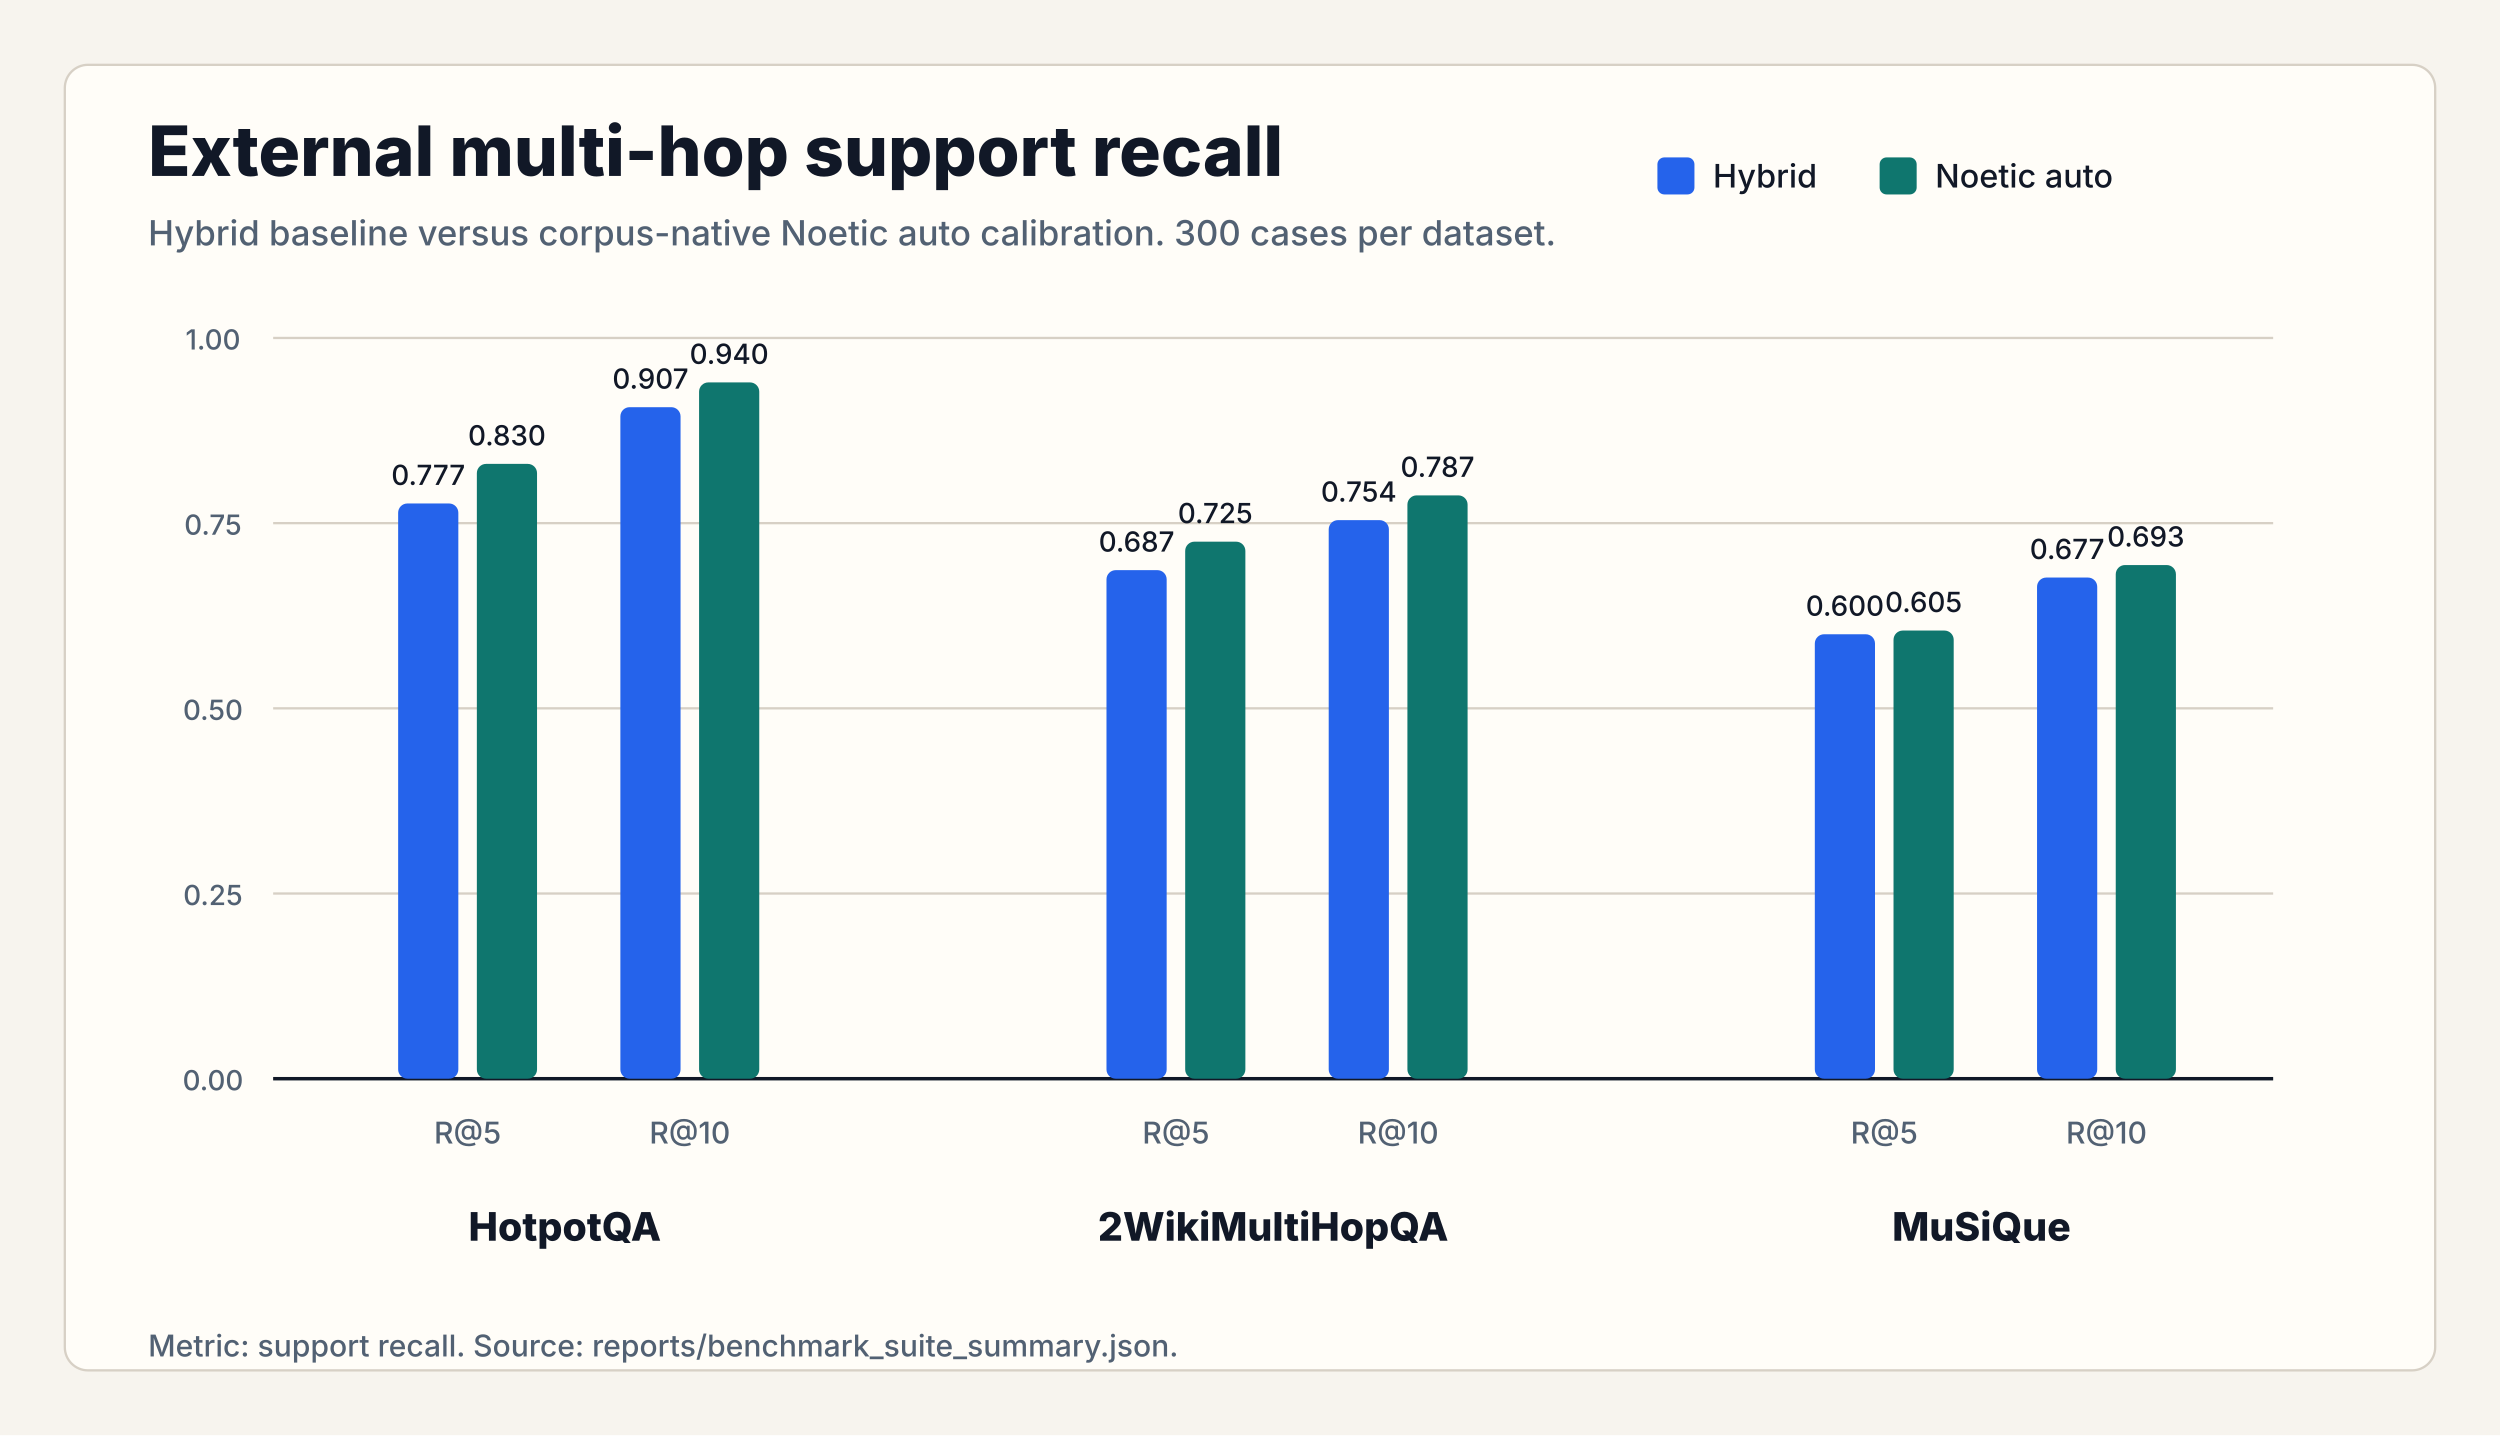
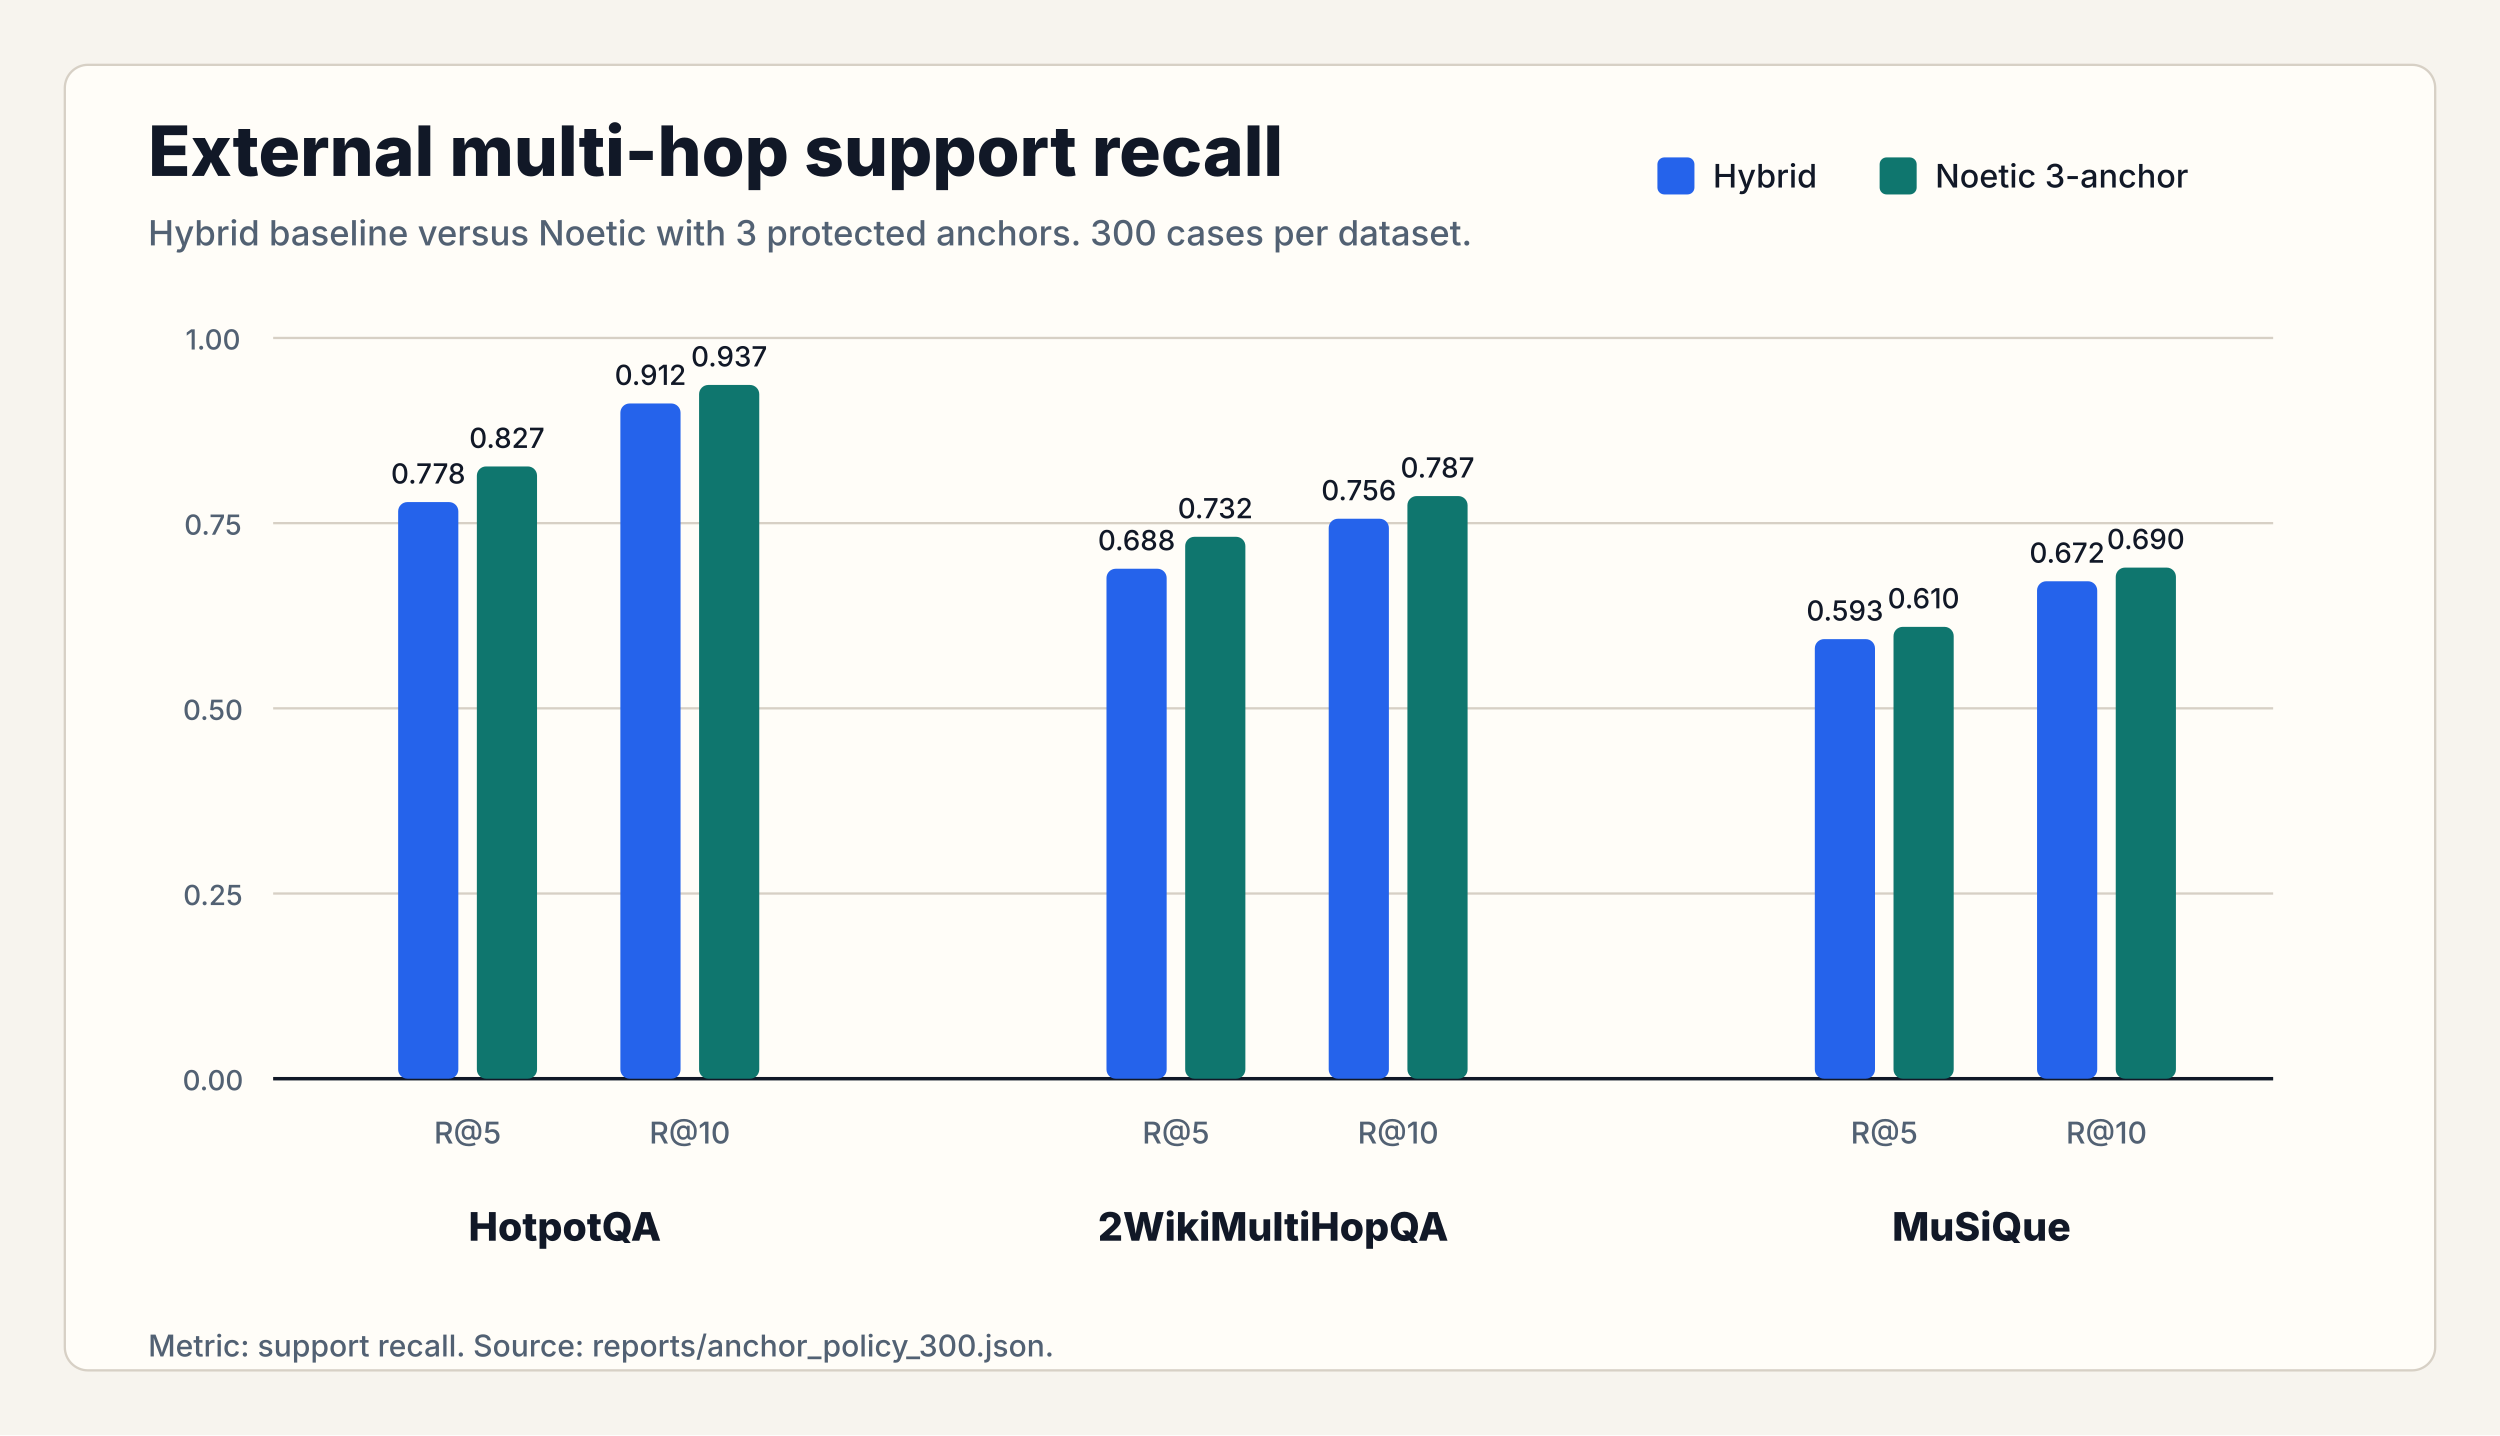
<svg xmlns="http://www.w3.org/2000/svg" width="1080" height="620" viewBox="0 0 1080 620" role="img" aria-labelledby="title desc">
  <rect width="1080" height="620" fill="#f7f4ee" />
  <rect x="28" y="28" width="1024" height="564" rx="10" fill="#fffdf8" stroke="#d7d0c5" />
  <text x="64.0" y="76.0" text-anchor="start" fill="#111827" font-family="Inter, -apple-system, BlinkMacSystemFont, Segoe UI, Arial, sans-serif" font-size="30" font-weight="800">External multi-hop support recall</text>
-   <text x="64.0" y="106.0" text-anchor="start" fill="#526173" font-family="Inter, -apple-system, BlinkMacSystemFont, Segoe UI, Arial, sans-serif" font-size="15" font-weight="500">Hybrid baseline versus corpus-native Noetic auto calibration. 300 cases per dataset.</text>
+   <text x="64.0" y="106.0" text-anchor="start" fill="#526173" font-family="Inter, -apple-system, BlinkMacSystemFont, Segoe UI, Arial, sans-serif" font-size="15" font-weight="500">Hybrid baseline versus Noetic with 3 protected anchors. 300 cases per dataset.</text>
  <line x1="118" y1="466.0" x2="982" y2="466.0" stroke="#d7d0c5" />
  <text x="92.0" y="471.0" text-anchor="middle" fill="#526173" font-family="Inter, -apple-system, BlinkMacSystemFont, Segoe UI, Arial, sans-serif" font-size="12" font-weight="500">0.00</text>
  <line x1="118" y1="386.0" x2="982" y2="386.0" stroke="#d7d0c5" />
  <text x="92.0" y="391.0" text-anchor="middle" fill="#526173" font-family="Inter, -apple-system, BlinkMacSystemFont, Segoe UI, Arial, sans-serif" font-size="12" font-weight="500">0.25</text>
  <line x1="118" y1="306.0" x2="982" y2="306.0" stroke="#d7d0c5" />
  <text x="92.0" y="311.0" text-anchor="middle" fill="#526173" font-family="Inter, -apple-system, BlinkMacSystemFont, Segoe UI, Arial, sans-serif" font-size="12" font-weight="500">0.50</text>
  <line x1="118" y1="226.0" x2="982" y2="226.0" stroke="#d7d0c5" />
  <text x="92.0" y="231.0" text-anchor="middle" fill="#526173" font-family="Inter, -apple-system, BlinkMacSystemFont, Segoe UI, Arial, sans-serif" font-size="12" font-weight="500">0.75</text>
  <line x1="118" y1="146.0" x2="982" y2="146.0" stroke="#d7d0c5" />
  <text x="92.0" y="151.0" text-anchor="middle" fill="#526173" font-family="Inter, -apple-system, BlinkMacSystemFont, Segoe UI, Arial, sans-serif" font-size="12" font-weight="500">1.00</text>
  <line x1="118" y1="466" x2="982" y2="466" stroke="#111827" stroke-width="1.5" />
  <rect x="716" y="68" width="16" height="16" rx="3" fill="#2563eb" />
  <text x="740.0" y="81.0" text-anchor="start" fill="#111827" font-family="Inter, -apple-system, BlinkMacSystemFont, Segoe UI, Arial, sans-serif" font-size="14" font-weight="500">Hybrid</text>
  <rect x="812" y="68" width="16" height="16" rx="3" fill="#0f766e" />
-   <text x="836.0" y="81.0" text-anchor="start" fill="#111827" font-family="Inter, -apple-system, BlinkMacSystemFont, Segoe UI, Arial, sans-serif" font-size="14" font-weight="500">Noetic auto</text>
-   <rect x="172.0" y="217.5" width="26" height="248.5" rx="4" fill="#2563eb" opacity="1.0" />
-   <rect x="206.0" y="200.4" width="26" height="265.6" rx="4" fill="#0f766e" opacity="1.0" />
-   <text x="185.0" y="209.5" text-anchor="middle" fill="#111827" font-family="Inter, -apple-system, BlinkMacSystemFont, Segoe UI, Arial, sans-serif" font-size="12" font-weight="500">0.777</text>
-   <text x="219.0" y="192.4" text-anchor="middle" fill="#111827" font-family="Inter, -apple-system, BlinkMacSystemFont, Segoe UI, Arial, sans-serif" font-size="12" font-weight="500">0.830</text>
+   <text x="836.0" y="81.0" text-anchor="start" fill="#111827" font-family="Inter, -apple-system, BlinkMacSystemFont, Segoe UI, Arial, sans-serif" font-size="14" font-weight="500">Noetic 3-anchor</text>
+   <rect x="172.0" y="216.9" width="26" height="249.1" rx="4" fill="#2563eb" opacity="1.0" />
+   <rect x="206.0" y="201.5" width="26" height="264.5" rx="4" fill="#0f766e" opacity="1.0" />
+   <text x="185.0" y="208.9" text-anchor="middle" fill="#111827" font-family="Inter, -apple-system, BlinkMacSystemFont, Segoe UI, Arial, sans-serif" font-size="12" font-weight="500">0.778</text>
+   <text x="219.0" y="193.5" text-anchor="middle" fill="#111827" font-family="Inter, -apple-system, BlinkMacSystemFont, Segoe UI, Arial, sans-serif" font-size="12" font-weight="500">0.827</text>
  <text x="202.0" y="494.0" text-anchor="middle" fill="#526173" font-family="Inter, -apple-system, BlinkMacSystemFont, Segoe UI, Arial, sans-serif" font-size="13" font-weight="500">R@5</text>
-   <rect x="268.0" y="175.9" width="26" height="290.1" rx="4" fill="#2563eb" opacity="1.0" />
-   <rect x="302.0" y="165.2" width="26" height="300.8" rx="4" fill="#0f766e" opacity="1.0" />
-   <text x="281.0" y="167.9" text-anchor="middle" fill="#111827" font-family="Inter, -apple-system, BlinkMacSystemFont, Segoe UI, Arial, sans-serif" font-size="12" font-weight="500">0.907</text>
-   <text x="315.0" y="157.2" text-anchor="middle" fill="#111827" font-family="Inter, -apple-system, BlinkMacSystemFont, Segoe UI, Arial, sans-serif" font-size="12" font-weight="500">0.940</text>
+   <rect x="268.0" y="174.3" width="26" height="291.7" rx="4" fill="#2563eb" opacity="1.0" />
+   <rect x="302.0" y="166.3" width="26" height="299.7" rx="4" fill="#0f766e" opacity="1.0" />
+   <text x="281.0" y="166.3" text-anchor="middle" fill="#111827" font-family="Inter, -apple-system, BlinkMacSystemFont, Segoe UI, Arial, sans-serif" font-size="12" font-weight="500">0.912</text>
+   <text x="315.0" y="158.3" text-anchor="middle" fill="#111827" font-family="Inter, -apple-system, BlinkMacSystemFont, Segoe UI, Arial, sans-serif" font-size="12" font-weight="500">0.937</text>
  <text x="298.0" y="494.0" text-anchor="middle" fill="#526173" font-family="Inter, -apple-system, BlinkMacSystemFont, Segoe UI, Arial, sans-serif" font-size="13" font-weight="500">R@10</text>
  <text x="244.0" y="536.0" text-anchor="middle" fill="#111827" font-family="Inter, -apple-system, BlinkMacSystemFont, Segoe UI, Arial, sans-serif" font-size="17" font-weight="800">HotpotQA</text>
-   <rect x="478.0" y="246.3" width="26" height="219.7" rx="4" fill="#2563eb" opacity="1.0" />
-   <rect x="512.0" y="234.0" width="26" height="232.0" rx="4" fill="#0f766e" opacity="1.0" />
-   <text x="491.0" y="238.3" text-anchor="middle" fill="#111827" font-family="Inter, -apple-system, BlinkMacSystemFont, Segoe UI, Arial, sans-serif" font-size="12" font-weight="500">0.687</text>
-   <text x="525.0" y="226.0" text-anchor="middle" fill="#111827" font-family="Inter, -apple-system, BlinkMacSystemFont, Segoe UI, Arial, sans-serif" font-size="12" font-weight="500">0.725</text>
+   <rect x="478.0" y="245.7" width="26" height="220.3" rx="4" fill="#2563eb" opacity="1.0" />
+   <rect x="512.0" y="231.9" width="26" height="234.1" rx="4" fill="#0f766e" opacity="1.0" />
+   <text x="491.0" y="237.7" text-anchor="middle" fill="#111827" font-family="Inter, -apple-system, BlinkMacSystemFont, Segoe UI, Arial, sans-serif" font-size="12" font-weight="500">0.688</text>
+   <text x="525.0" y="223.9" text-anchor="middle" fill="#111827" font-family="Inter, -apple-system, BlinkMacSystemFont, Segoe UI, Arial, sans-serif" font-size="12" font-weight="500">0.732</text>
  <text x="508.0" y="494.0" text-anchor="middle" fill="#526173" font-family="Inter, -apple-system, BlinkMacSystemFont, Segoe UI, Arial, sans-serif" font-size="13" font-weight="500">R@5</text>
-   <rect x="574.0" y="224.7" width="26" height="241.3" rx="4" fill="#2563eb" opacity="1.0" />
-   <rect x="608.0" y="214.0" width="26" height="252.0" rx="4" fill="#0f766e" opacity="1.0" />
-   <text x="587.0" y="216.7" text-anchor="middle" fill="#111827" font-family="Inter, -apple-system, BlinkMacSystemFont, Segoe UI, Arial, sans-serif" font-size="12" font-weight="500">0.754</text>
-   <text x="621.0" y="206.0" text-anchor="middle" fill="#111827" font-family="Inter, -apple-system, BlinkMacSystemFont, Segoe UI, Arial, sans-serif" font-size="12" font-weight="500">0.787</text>
+   <rect x="574.0" y="224.1" width="26" height="241.9" rx="4" fill="#2563eb" opacity="1.0" />
+   <rect x="608.0" y="214.3" width="26" height="251.7" rx="4" fill="#0f766e" opacity="1.0" />
+   <text x="587.0" y="216.1" text-anchor="middle" fill="#111827" font-family="Inter, -apple-system, BlinkMacSystemFont, Segoe UI, Arial, sans-serif" font-size="12" font-weight="500">0.756</text>
+   <text x="621.0" y="206.3" text-anchor="middle" fill="#111827" font-family="Inter, -apple-system, BlinkMacSystemFont, Segoe UI, Arial, sans-serif" font-size="12" font-weight="500">0.787</text>
  <text x="604.0" y="494.0" text-anchor="middle" fill="#526173" font-family="Inter, -apple-system, BlinkMacSystemFont, Segoe UI, Arial, sans-serif" font-size="13" font-weight="500">R@10</text>
  <text x="550.0" y="536.0" text-anchor="middle" fill="#111827" font-family="Inter, -apple-system, BlinkMacSystemFont, Segoe UI, Arial, sans-serif" font-size="17" font-weight="800">2WikiMultiHopQA</text>
-   <rect x="784.0" y="274.0" width="26" height="192.0" rx="4" fill="#2563eb" opacity="1.0" />
-   <rect x="818.0" y="272.4" width="26" height="193.6" rx="4" fill="#0f766e" opacity="1.0" />
-   <text x="797.0" y="266.0" text-anchor="middle" fill="#111827" font-family="Inter, -apple-system, BlinkMacSystemFont, Segoe UI, Arial, sans-serif" font-size="12" font-weight="500">0.600</text>
-   <text x="831.0" y="264.4" text-anchor="middle" fill="#111827" font-family="Inter, -apple-system, BlinkMacSystemFont, Segoe UI, Arial, sans-serif" font-size="12" font-weight="500">0.605</text>
+   <rect x="784.0" y="276.1" width="26" height="189.9" rx="4" fill="#2563eb" opacity="1.0" />
+   <rect x="818.0" y="270.8" width="26" height="195.2" rx="4" fill="#0f766e" opacity="1.0" />
+   <text x="797.0" y="268.1" text-anchor="middle" fill="#111827" font-family="Inter, -apple-system, BlinkMacSystemFont, Segoe UI, Arial, sans-serif" font-size="12" font-weight="500">0.593</text>
+   <text x="831.0" y="262.8" text-anchor="middle" fill="#111827" font-family="Inter, -apple-system, BlinkMacSystemFont, Segoe UI, Arial, sans-serif" font-size="12" font-weight="500">0.610</text>
  <text x="814.0" y="494.0" text-anchor="middle" fill="#526173" font-family="Inter, -apple-system, BlinkMacSystemFont, Segoe UI, Arial, sans-serif" font-size="13" font-weight="500">R@5</text>
-   <rect x="880.0" y="249.5" width="26" height="216.5" rx="4" fill="#2563eb" opacity="1.0" />
-   <rect x="914.0" y="244.1" width="26" height="221.9" rx="4" fill="#0f766e" opacity="1.0" />
-   <text x="893.0" y="241.5" text-anchor="middle" fill="#111827" font-family="Inter, -apple-system, BlinkMacSystemFont, Segoe UI, Arial, sans-serif" font-size="12" font-weight="500">0.677</text>
-   <text x="927.0" y="236.1" text-anchor="middle" fill="#111827" font-family="Inter, -apple-system, BlinkMacSystemFont, Segoe UI, Arial, sans-serif" font-size="12" font-weight="500">0.693</text>
+   <rect x="880.0" y="251.1" width="26" height="214.9" rx="4" fill="#2563eb" opacity="1.0" />
+   <rect x="914.0" y="245.2" width="26" height="220.8" rx="4" fill="#0f766e" opacity="1.0" />
+   <text x="893.0" y="243.1" text-anchor="middle" fill="#111827" font-family="Inter, -apple-system, BlinkMacSystemFont, Segoe UI, Arial, sans-serif" font-size="12" font-weight="500">0.672</text>
+   <text x="927.0" y="237.2" text-anchor="middle" fill="#111827" font-family="Inter, -apple-system, BlinkMacSystemFont, Segoe UI, Arial, sans-serif" font-size="12" font-weight="500">0.690</text>
  <text x="910.0" y="494.0" text-anchor="middle" fill="#526173" font-family="Inter, -apple-system, BlinkMacSystemFont, Segoe UI, Arial, sans-serif" font-size="13" font-weight="500">R@10</text>
  <text x="856.0" y="536.0" text-anchor="middle" fill="#111827" font-family="Inter, -apple-system, BlinkMacSystemFont, Segoe UI, Arial, sans-serif" font-size="17" font-weight="800">MuSiQue</text>
-   <text x="64.0" y="586.0" text-anchor="start" fill="#526173" font-family="Inter, -apple-system, BlinkMacSystemFont, Segoe UI, Arial, sans-serif" font-size="13" font-weight="500">Metric: support recall. Source: reports/benchmark_suite_summary.json.</text>
+   <text x="64.0" y="586.0" text-anchor="start" fill="#526173" font-family="Inter, -apple-system, BlinkMacSystemFont, Segoe UI, Arial, sans-serif" font-size="13" font-weight="500">Metric: support recall. Source: reports/anchor_policy_300.json.</text>
</svg>
